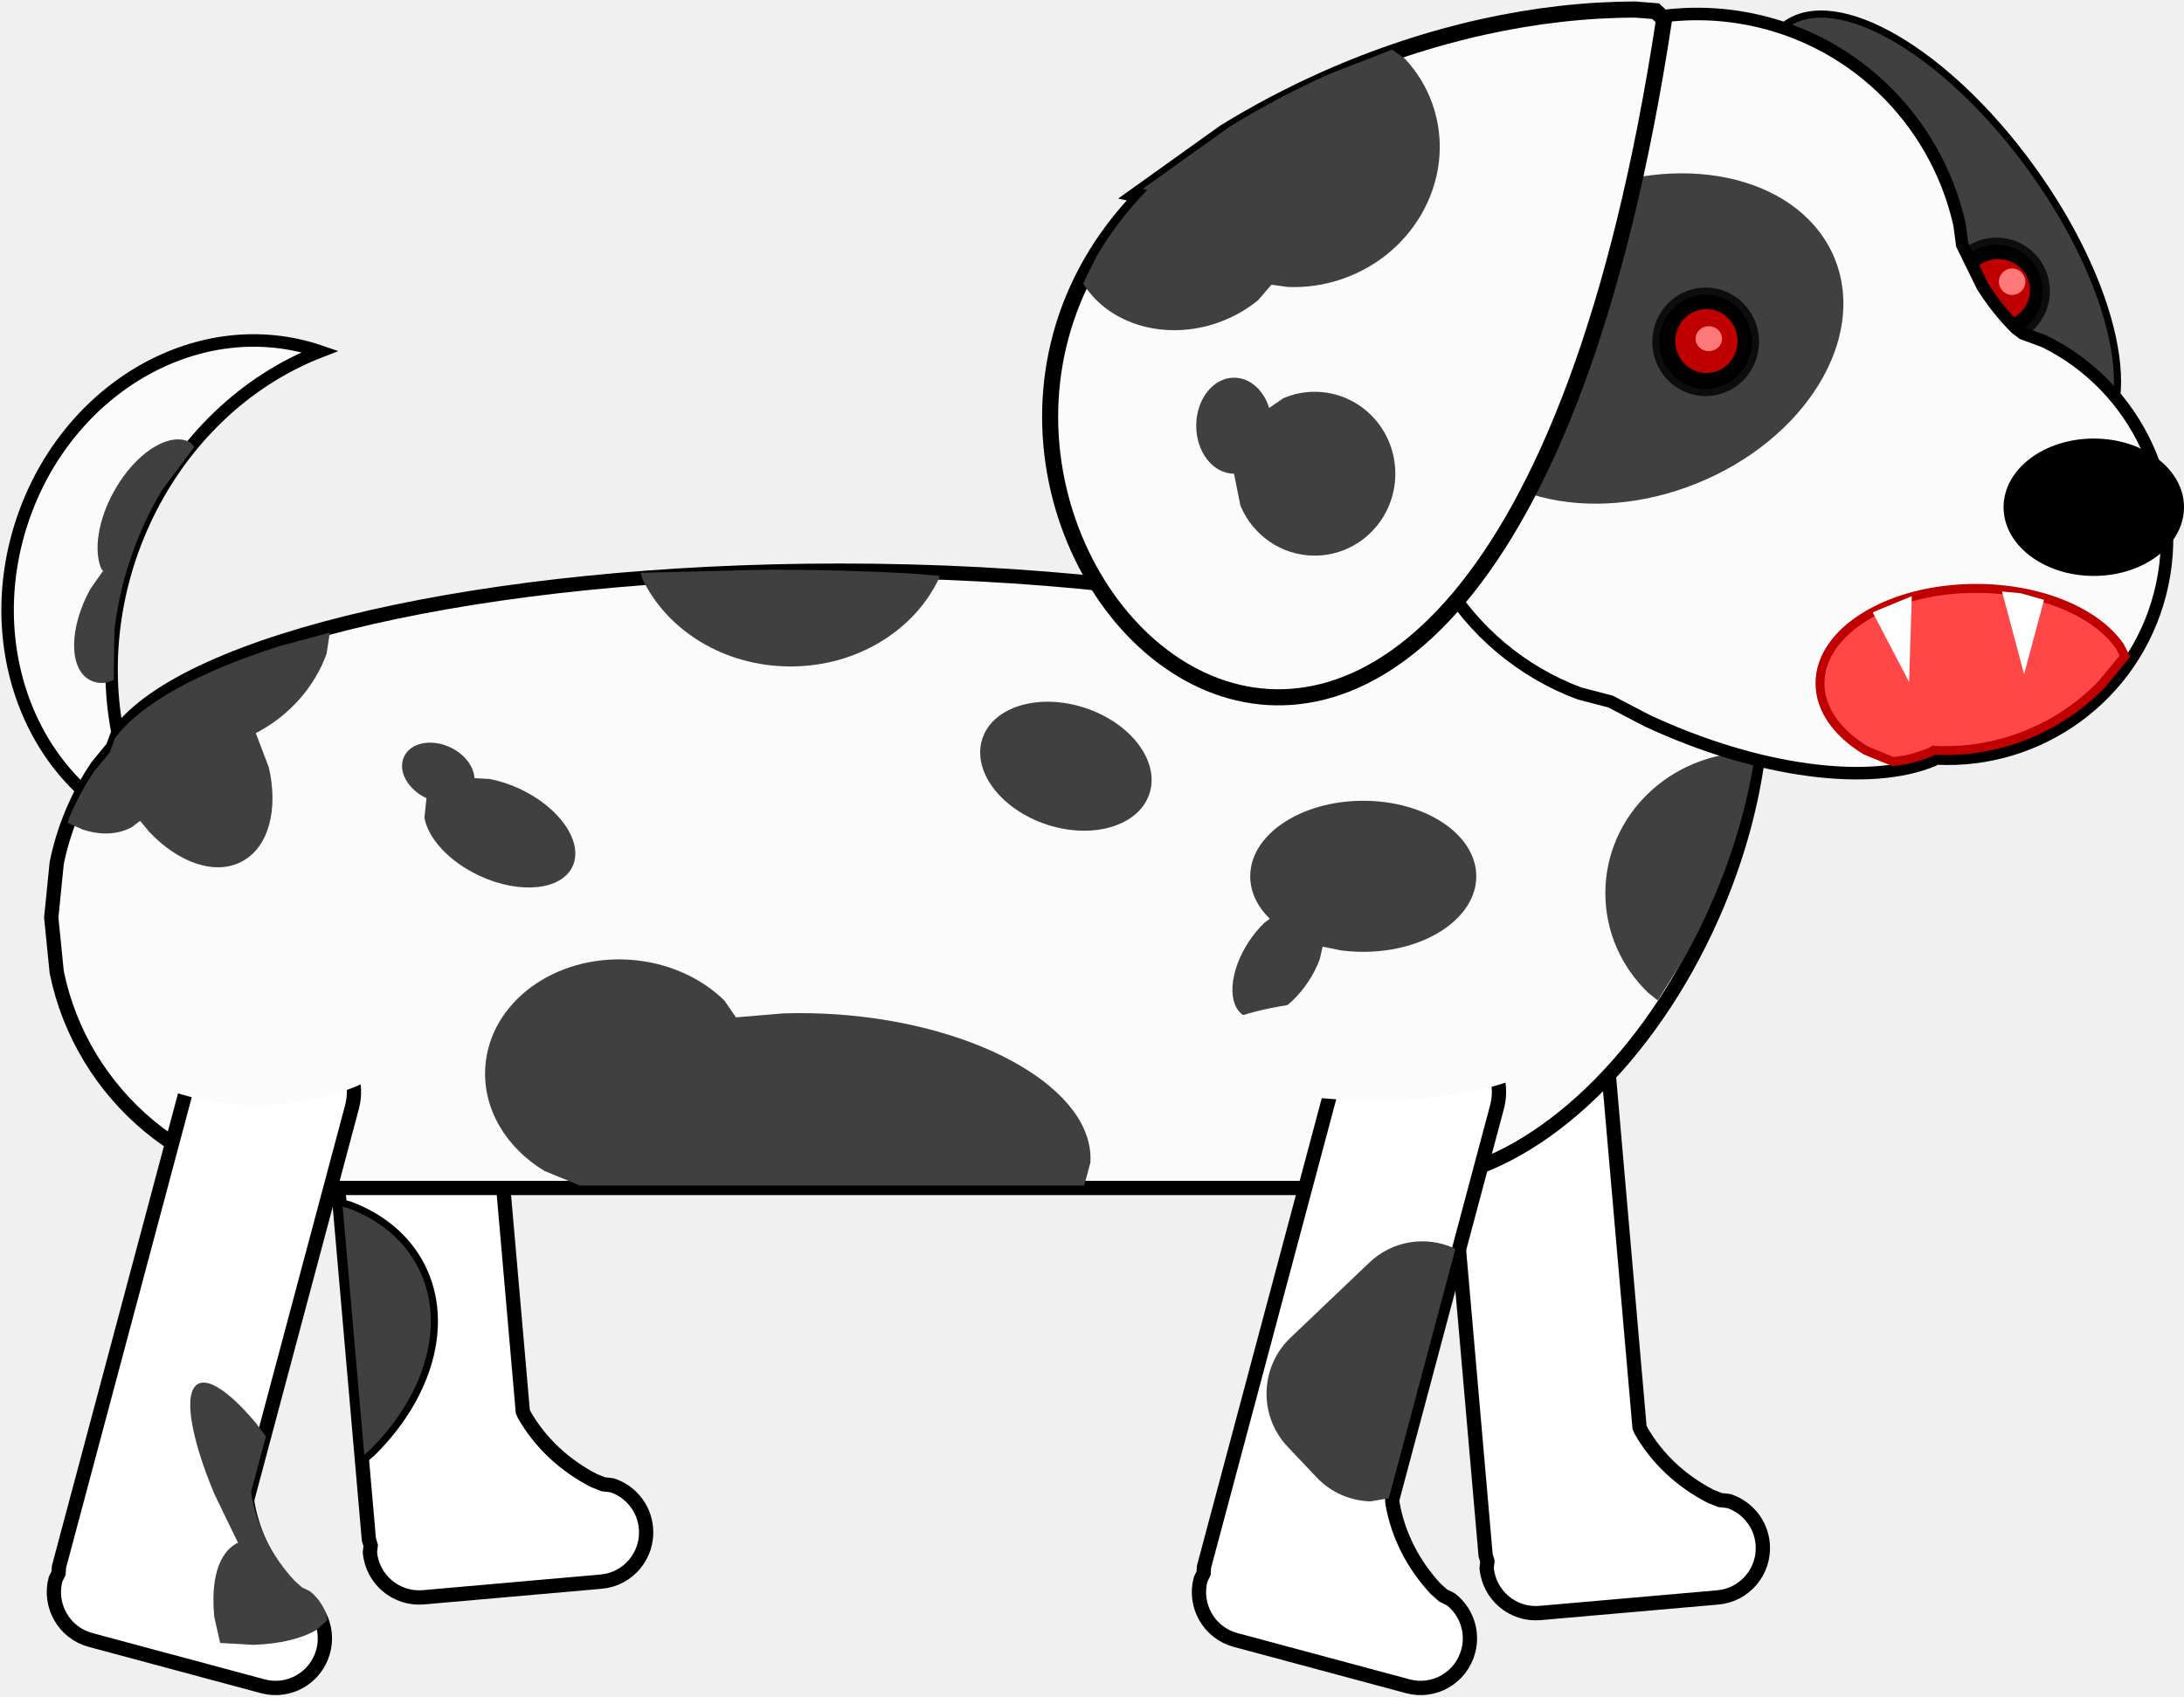
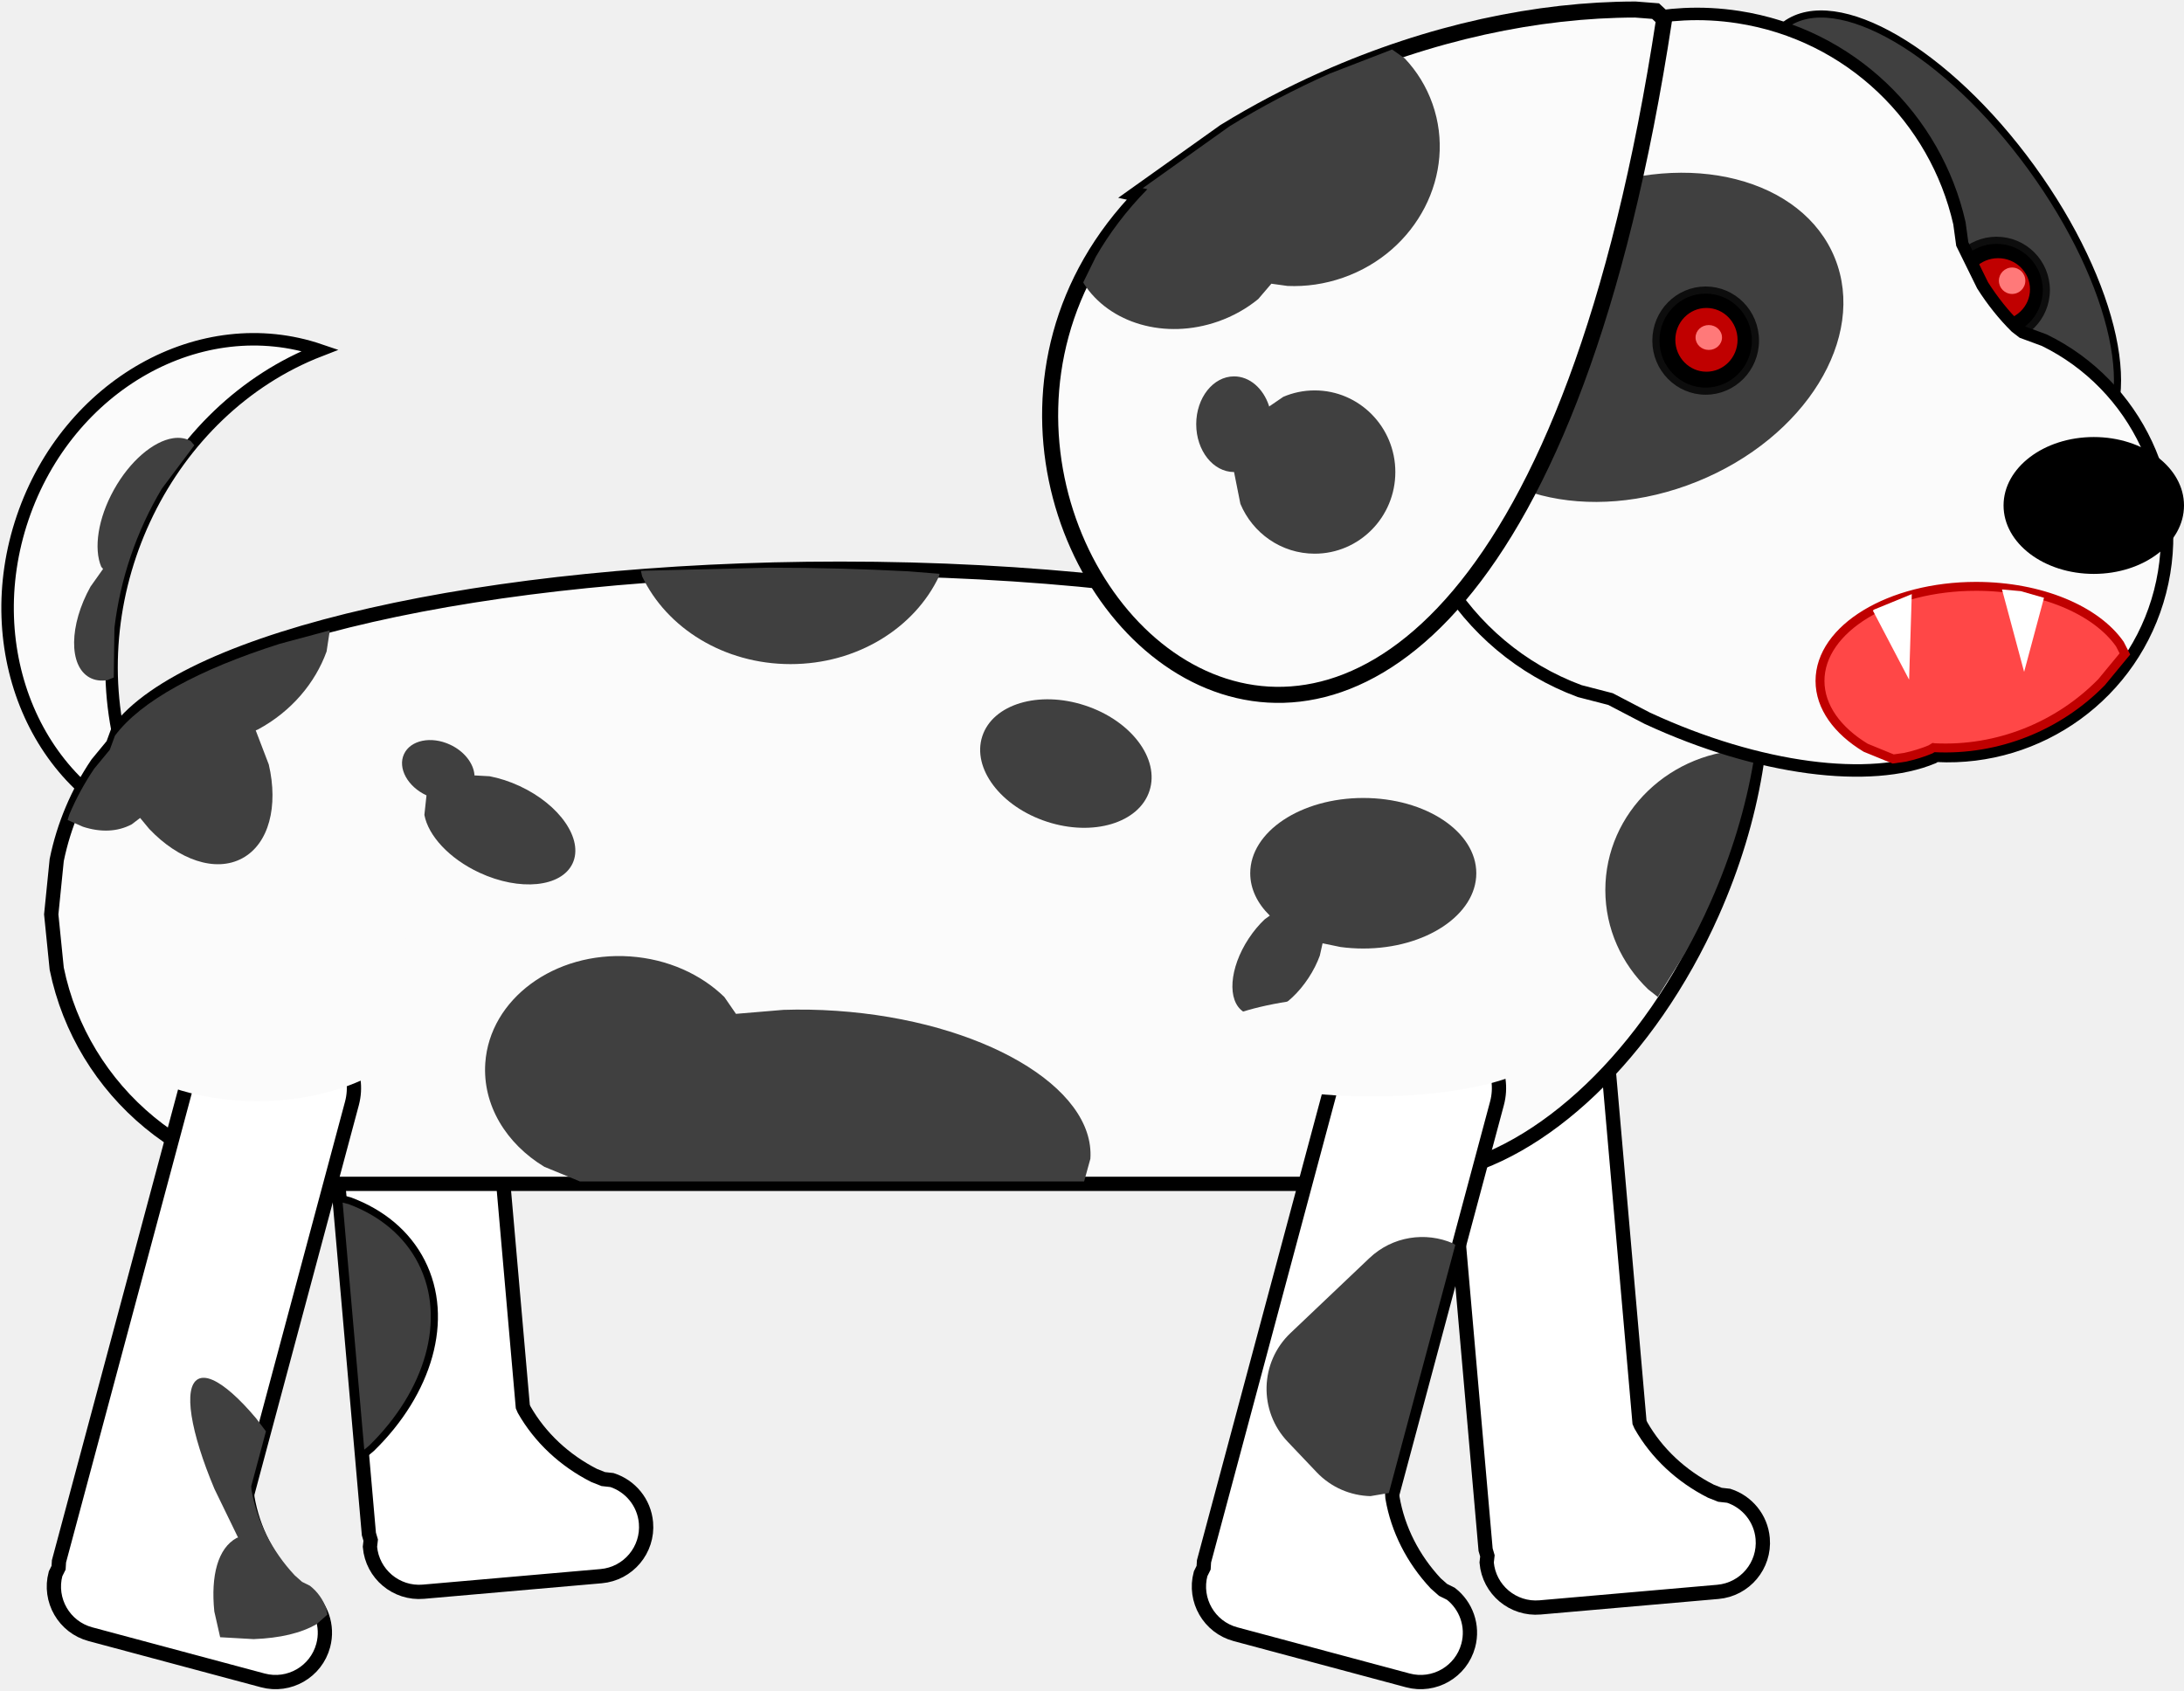
- <svg xmlns="http://www.w3.org/2000/svg" width="140px" height="px" viewBox="0 0 139 108" version="1.1">
-   <g id="surface1">
-     <path style="fill-rule:evenodd;fill:rgb(98.431%,98.431%,98.431%);fill-opacity:1;stroke-width:8.021;stroke-linecap:butt;stroke-linejoin:miter;stroke:rgb(0%,0%,0%);stroke-opacity:1;stroke-miterlimit:8;" d="M 1643.455 1130.733 C 1566.95 1104.706 1528.52 1014.319 1557.599 928.847 C 1586.678 843.374 1672.258 795.173 1748.763 821.2 C 1650.439 859.297 1593.701 975.239 1621.991 1080.251 C 1626.844 1098.258 1634.064 1115.242 1643.455 1130.733 Z M 1643.455 1130.733 " transform="matrix(0.0990028,0,0,0.099356,-152.7614,-59.21619)" />
-     <path style=" stroke:none;fill-rule:evenodd;fill:rgb(25.098%,25.098%,25.098%);fill-opacity:1;" d="M 11 27.996 C 11.414 27.934 11.801 27.984 12.133 28.172 L 12.367 28.445 L 10.297 31.223 C 9.504 32.562 8.84 33.996 8.324 35.508 C 7.812 37.023 7.465 38.566 7.281 40.113 L 7.238 43.281 L 6.824 43.449 C 6.414 43.516 6.027 43.465 5.695 43.277 C 4.363 42.535 4.395 39.938 5.762 37.477 L 6.559 36.344 L 6.445 36.207 C 5.957 35.051 6.227 33.125 7.254 31.281 C 8.277 29.434 9.762 28.191 11 27.996 Z M 11 27.996 " />
-     <path style="fill-rule:evenodd;fill:rgb(100%,100%,100%);fill-opacity:1;stroke-width:9.167;stroke-linecap:butt;stroke-linejoin:miter;stroke:rgb(0%,0%,0%);stroke-opacity:1;stroke-miterlimit:8;" d="M 1785.812 1209.089 L 1815.049 1206.533 C 1836.039 1204.685 1854.584 1220.215 1856.398 1241.249 L 1879.086 1500.379 L 1879.954 1502.423 C 1890.212 1520.351 1905.955 1535.016 1924.973 1544.687 L 1930.812 1547.007 L 1936.415 1547.636 C 1948.173 1551.45 1957.129 1561.986 1958.274 1575.078 C 1959.812 1592.495 1946.871 1607.907 1929.431 1609.401 L 1815.167 1619.427 C 1797.728 1620.921 1782.34 1608.025 1780.801 1590.569 L 1781.314 1586.283 L 1780.13 1582.313 L 1751.091 1250.449 C 1749.276 1229.454 1764.821 1210.937 1785.812 1209.089 Z M 1785.812 1209.089 " transform="matrix(0.0990028,0,0,0.099356,-152.7614,-59.21619)" />
-     <path style="fill-rule:evenodd;fill:rgb(25.098%,25.098%,25.098%);fill-opacity:1;stroke-width:4.583;stroke-linecap:butt;stroke-linejoin:miter;stroke:rgb(0%,0%,0%);stroke-opacity:1;stroke-miterlimit:8;" d="M 1760.718 1366.194 L 1767.899 1368.081 C 1788.219 1375.669 1804.593 1388.919 1813.983 1407.358 C 1832.804 1444.275 1818.402 1491.533 1781.827 1527.192 L 1775.277 1532.696 Z M 1760.718 1366.194 " transform="matrix(0.0990028,0,0,0.099356,-152.7614,-59.21619)" />
-     <path style="fill-rule:evenodd;fill:rgb(100%,100%,100%);fill-opacity:1;stroke-width:9.167;stroke-linecap:butt;stroke-linejoin:miter;stroke:rgb(0%,0%,0%);stroke-opacity:1;stroke-miterlimit:8;" d="M 2503.713 1219.193 L 2532.949 1216.637 C 2553.94 1214.79 2572.445 1230.319 2574.299 1251.353 L 2596.986 1510.483 L 2597.854 1512.527 C 2608.074 1530.455 2623.816 1545.12 2642.874 1554.792 L 2648.713 1557.111 L 2654.316 1557.74 C 2666.074 1561.554 2674.991 1572.051 2676.174 1585.143 C 2677.674 1602.599 2664.772 1617.972 2647.332 1619.505 L 2533.068 1629.491 C 2515.628 1631.025 2500.24 1618.129 2498.702 1600.673 L 2499.175 1596.388 L 2498.031 1592.417 L 2468.991 1260.553 C 2467.137 1239.558 2482.683 1221.001 2503.713 1219.193 Z M 2503.713 1219.193 " transform="matrix(0.0990028,0,0,0.099356,-152.7614,-59.21619)" />
-     <path style="fill-rule:evenodd;fill:rgb(98.431%,98.431%,98.431%);fill-opacity:1;stroke-width:9.167;stroke-linecap:butt;stroke-linejoin:miter;stroke:rgb(0%,0%,0%);stroke-opacity:1;stroke-miterlimit:8;" d="M 2578.363 894.288 C 2588.464 895.232 2598.21 897.748 2607.482 901.876 C 2681.856 934.941 2698.033 1060.829 2643.663 1183.022 C 2602.905 1274.667 2534.015 1338.241 2470.767 1350.311 L 2466.229 1350.586 L 2456.326 1353.653 C 2445.042 1355.972 2433.363 1357.152 2421.407 1357.152 L 1749.197 1357.152 C 1665.471 1357.152 1595.595 1297.785 1579.457 1218.839 L 1575.946 1183.887 L 1579.457 1148.975 C 1584.074 1126.408 1593.07 1105.453 1605.538 1087.014 L 1615.559 1074.865 L 1618.874 1065.783 C 1663.064 1006.338 1854.15 961.636 2083.152 961.636 C 2205.82 961.636 2317.638 974.492 2401.798 995.526 L 2411.701 998.671 L 2423.341 981.844 C 2469.82 923.224 2528.017 889.531 2578.363 894.288 Z M 2578.363 894.288 " transform="matrix(0.0990028,0,0,0.099356,-152.7614,-59.21619)" />
-     <path style=" stroke:none;fill-rule:evenodd;fill:rgb(25.098%,25.098%,25.098%);fill-opacity:1;" d="M 111.469 47.891 L 111.676 47.91 L 111.605 48.629 C 111.113 51.559 110.203 54.617 108.859 57.648 C 108.355 58.789 107.809 59.883 107.223 60.93 L 105.508 63.688 L 104.895 63.199 C 103.211 61.574 102.172 59.332 102.172 56.859 C 102.172 51.906 106.332 47.891 111.469 47.891 Z M 111.469 47.891 " />
-     <path style=" stroke:none;fill-rule:evenodd;fill:rgb(25.098%,25.098%,25.098%);fill-opacity:1;" d="M 86.766 50.977 C 90.738 50.977 93.957 53.129 93.957 55.785 C 93.957 58.441 90.738 60.594 86.766 60.594 C 86.27 60.594 85.781 60.559 85.316 60.496 L 84.176 60.262 L 84 61.047 C 83.828 61.52 83.59 62.004 83.277 62.473 C 82.043 64.359 80.191 65.328 79.137 64.633 C 78.086 63.941 78.234 61.848 79.469 59.961 C 79.777 59.492 80.125 59.074 80.488 58.73 L 80.82 58.488 L 80.801 58.473 C 80.023 57.707 79.57 56.781 79.57 55.785 C 79.57 53.129 82.793 50.977 86.766 50.977 Z M 86.766 50.977 " />
-     <path style=" stroke:none;fill-rule:evenodd;fill:rgb(25.098%,25.098%,25.098%);fill-opacity:1;" d="M 62.52 47.031 C 63.188 44.98 66.109 44.098 69.047 45.062 C 71.988 46.027 73.828 48.473 73.156 50.523 C 72.488 52.574 69.566 53.457 66.625 52.492 C 63.691 51.527 61.852 49.082 62.52 47.031 Z M 62.52 47.031 " />
-     <path style=" stroke:none;fill-rule:evenodd;fill:rgb(25.098%,25.098%,25.098%);fill-opacity:1;" d="M 20.992 40.27 L 20.785 41.617 C 20.062 43.625 18.551 45.445 16.422 46.598 L 16.277 46.66 L 17.105 48.84 C 17.723 51.488 17.125 53.906 15.418 54.832 C 13.707 55.758 11.367 54.93 9.5 52.957 L 8.918 52.254 L 8.391 52.656 C 7.473 53.152 6.387 53.176 5.277 52.812 L 4.301 52.383 L 4.414 52.031 C 4.848 51 5.375 50.023 5.992 49.105 L 6.988 47.898 L 7.316 46.996 C 8.957 44.781 12.645 42.773 17.805 41.129 Z M 20.992 40.27 " />
-     <path style=" stroke:none;fill-rule:evenodd;fill:rgb(25.098%,25.098%,25.098%);fill-opacity:1;" d="M 40.098 61.098 C 42.5 61.266 44.621 62.242 46.102 63.691 L 46.84 64.766 L 49.859 64.512 C 50.953 64.477 52.086 64.496 53.238 64.574 C 62.477 65.211 69.707 69.445 69.395 74.027 L 69 75.473 L 36.914 75.473 L 34.645 74.539 C 32.219 73.066 30.703 70.598 30.887 67.91 C 31.168 63.82 35.289 60.77 40.098 61.098 Z M 40.098 61.098 " />
-     <path style=" stroke:none;fill-rule:evenodd;fill:rgb(25.098%,25.098%,25.098%);fill-opacity:1;" d="M 28.645 47.57 C 29.551 47.992 30.137 48.762 30.195 49.5 L 30.191 49.535 L 31.164 49.59 C 31.785 49.707 32.434 49.918 33.074 50.215 C 35.645 51.414 37.152 53.625 36.441 55.152 C 35.734 56.68 33.078 56.945 30.512 55.75 C 28.586 54.848 27.254 53.383 27.012 52.059 L 27.145 50.812 C 25.938 50.25 25.297 49.066 25.715 48.172 C 26.129 47.277 27.441 47.008 28.645 47.57 Z M 28.645 47.57 " />
-     <path style=" stroke:none;fill-rule:evenodd;fill:rgb(25.098%,25.098%,25.098%);fill-opacity:1;" d="M 48.93 36.266 C 51.965 36.266 54.938 36.344 57.812 36.496 L 59.797 36.656 L 59.762 36.82 C 58.203 40.113 54.562 42.426 50.316 42.426 C 46.07 42.426 42.426 40.113 40.871 36.82 L 40.789 36.465 Z M 48.93 36.266 " />
-     <path style="fill-rule:evenodd;fill:rgb(100%,100%,100%);fill-opacity:1;stroke-width:9.167;stroke-linecap:butt;stroke-linejoin:miter;stroke:rgb(0%,0%,0%);stroke-opacity:1;stroke-miterlimit:8;" d="M 1713.884 1251.117 L 1742.213 1258.705 C 1762.612 1264.17 1774.685 1285.086 1769.24 1305.451 L 1701.929 1556.757 L 1702.047 1558.959 C 1705.519 1579.325 1715.304 1598.471 1729.863 1614.08 L 1734.598 1618.247 L 1739.648 1620.763 C 1749.394 1628.351 1754.168 1641.325 1750.775 1653.985 C 1746.238 1670.93 1728.877 1680.956 1711.95 1676.434 L 1601.158 1646.751 C 1584.231 1642.23 1574.21 1624.813 1578.708 1607.907 L 1580.641 1604.015 L 1580.917 1599.887 L 1667.128 1278.127 C 1672.573 1257.722 1693.524 1245.652 1713.884 1251.117 Z M 1713.884 1251.117 " transform="matrix(0.0990028,0,0,0.099356,-152.7614,-59.21619)" />
-     <path style=" stroke:none;fill-rule:evenodd;fill:rgb(25.098%,25.098%,25.098%);fill-opacity:1;" d="M 13.527 88.152 C 14.27 88.473 15.234 89.336 16.293 90.598 L 16.926 91.438 L 15.988 94.941 L 16.004 95.164 C 16.348 97.188 17.316 99.09 18.758 100.641 L 19.223 101.055 L 19.727 101.301 C 20.207 101.68 20.566 102.191 20.766 102.766 L 20.836 103.145 L 20.164 103.746 C 19.176 104.328 17.82 104.648 16.145 104.711 L 14.012 104.59 L 13.641 102.945 C 13.41 100.652 13.867 98.906 15.062 98.246 L 15.152 98.223 L 13.648 95.117 C 12.129 91.492 11.641 88.633 12.602 88.102 C 12.84 87.973 13.156 87.992 13.527 88.152 Z M 13.527 88.152 " />
-     <path style="fill-rule:evenodd;fill:rgb(100%,100%,100%);fill-opacity:1;stroke-width:9.167;stroke-linecap:butt;stroke-linejoin:miter;stroke:rgb(0%,0%,0%);stroke-opacity:1;stroke-miterlimit:8;" d="M 2450.013 1251.117 L 2478.342 1258.705 C 2498.702 1264.17 2510.775 1285.086 2505.33 1305.451 L 2438.018 1556.757 L 2438.137 1558.959 C 2441.609 1579.325 2451.394 1598.471 2465.993 1614.08 L 2470.688 1618.247 L 2475.738 1620.763 C 2485.484 1628.351 2490.298 1641.325 2486.865 1653.985 C 2482.327 1670.93 2464.967 1680.956 2448.04 1676.434 L 2337.248 1646.751 C 2320.321 1642.23 2310.3 1624.813 2314.837 1607.907 L 2316.731 1604.015 L 2317.007 1599.887 L 2403.218 1278.127 C 2408.703 1257.722 2429.614 1245.652 2450.013 1251.117 Z M 2450.013 1251.117 " transform="matrix(0.0990028,0,0,0.099356,-152.7614,-59.21619)" />
-     <path style=" stroke:none;fill-rule:evenodd;fill:rgb(25.098%,25.098%,25.098%);fill-opacity:1;" d="M 92.48 79.43 L 92.621 79.531 L 88.391 95.379 L 87.219 95.578 C 85.969 95.543 84.73 95.031 83.797 94.051 L 81.953 92.102 C 80.094 90.137 80.172 87.027 82.133 85.16 L 87.152 80.375 C 88.621 78.973 90.73 78.668 92.48 79.43 Z M 92.48 79.43 " />
-     <path style=" stroke:none;fill-rule:evenodd;fill:rgb(98.431%,98.431%,98.431%);fill-opacity:1;" d="M 5.246 63.539 C 5.246 59.781 10.234 56.73 16.387 56.73 C 22.535 56.73 27.523 59.781 27.523 63.539 C 27.523 67.297 22.535 70.344 16.387 70.344 C 10.234 70.344 5.246 67.297 5.246 63.539 Z M 5.246 63.539 " />
-     <path style=" stroke:none;fill-rule:evenodd;fill:rgb(98.431%,98.431%,98.431%);fill-opacity:1;" d="M 76.133 66.816 C 76.133 65.035 81.141 63.586 87.32 63.586 C 93.5 63.586 98.508 65.035 98.508 66.816 C 98.508 68.602 93.5 70.047 87.32 70.047 C 81.141 70.047 76.133 68.602 76.133 66.816 Z M 76.133 66.816 " />
-     <path style="fill-rule:evenodd;fill:rgb(25.098%,25.098%,25.098%);fill-opacity:1;stroke-width:4.583;stroke-linecap:butt;stroke-linejoin:miter;stroke:rgb(0%,0%,0%);stroke-opacity:1;stroke-miterlimit:8;" d="M 2729.361 790.691 C 2675.03 715.874 2657.749 635.827 2690.773 611.844 C 2723.798 587.862 2794.582 629.025 2848.913 703.843 C 2903.243 778.621 2920.525 858.707 2887.5 882.69 C 2854.476 906.673 2783.692 865.47 2729.361 790.691 Z M 2729.361 790.691 " transform="matrix(0.0990028,0,0,0.099356,-152.7614,-59.21619)" />
-     <path style="fill-rule:evenodd;fill:rgb(0%,0%,0%);fill-opacity:1;stroke-width:4.583;stroke-linecap:butt;stroke-linejoin:miter;stroke:rgb(5.098%,5.098%,5.098%);stroke-opacity:1;stroke-miterlimit:8;" d="M 2794.503 782.514 C 2794.503 764.822 2808.825 750.511 2826.502 750.511 C 2844.178 750.511 2858.5 764.822 2858.5 782.514 C 2858.5 800.166 2844.178 814.517 2826.502 814.517 C 2808.825 814.517 2794.503 800.166 2794.503 782.514 Z M 2794.503 782.514 " transform="matrix(0.0990028,0,0,0.099356,-152.7614,-59.21619)" />
-     <path style=" stroke:none;fill-rule:evenodd;fill:rgb(75.294%,0%,0%);fill-opacity:1;" d="M 125.141 18.48 C 125.141 17.383 126.047 16.492 127.168 16.492 C 128.289 16.492 129.199 17.383 129.199 18.48 C 129.199 19.578 128.289 20.469 127.168 20.469 C 126.047 20.469 125.141 19.578 125.141 18.48 Z M 125.141 18.48 " />
-     <path style=" stroke:none;fill-rule:evenodd;fill:rgb(100%,47.451%,47.451%);fill-opacity:1;" d="M 127.219 17.934 C 127.219 17.469 127.598 17.09 128.059 17.09 C 128.523 17.09 128.902 17.469 128.902 17.934 C 128.902 18.398 128.523 18.777 128.059 18.777 C 127.598 18.777 127.219 18.398 127.219 17.934 Z M 127.219 17.934 " />
-     <path style="fill-rule:evenodd;fill:rgb(98.431%,98.431%,98.431%);fill-opacity:1;stroke-width:8.021;stroke-linecap:butt;stroke-linejoin:miter;stroke:rgb(0%,0%,0%);stroke-opacity:1;stroke-miterlimit:8;" d="M 2625.513 605.161 C 2636.995 604.61 2648.674 605.161 2660.432 606.969 C 2732.636 618.095 2787.401 672.39 2802.631 739.542 L 2804.446 752.909 L 2817.506 779.447 C 2823.976 789.669 2831.276 798.672 2838.891 806.221 L 2843.31 809.602 L 2857.198 814.713 C 2916.067 843.492 2948.618 910.525 2931.612 976.458 C 2914.607 1042.351 2853.687 1085.284 2788.229 1081.981 L 2787.677 1081.903 L 2785.744 1083.082 C 2745.775 1099.752 2674.241 1091.338 2601.879 1057.763 L 2578.324 1045.496 L 2558.477 1040.346 C 2483.195 1012.471 2435.257 934.626 2447.961 852.181 L 2463.507 751.376 C 2476.212 668.891 2545.299 609.092 2625.513 605.161 Z M 2625.513 605.161 " transform="matrix(0.0990028,0,0,0.099356,-152.7614,-59.21619)" />
-     <path style=" stroke:none;fill-rule:evenodd;fill:rgb(25.098%,25.098%,25.098%);fill-opacity:1;" d="M 91.82 26.609 C 89.77 21.52 93.699 15.129 100.59 12.332 C 107.484 9.539 114.73 11.402 116.781 16.492 C 118.828 21.582 114.902 27.973 108.008 30.766 C 101.117 33.559 93.867 31.699 91.82 26.609 Z M 91.82 26.609 " />
-     <path style="fill-rule:evenodd;fill:rgb(98.431%,98.431%,98.431%);fill-opacity:1;stroke-width:10.312;stroke-linecap:butt;stroke-linejoin:miter;stroke:rgb(0%,0%,0%);stroke-opacity:1;stroke-miterlimit:8;" d="M 35.424 466.019 L 28.83 462.452 L 23.707 450.439 C 3.762 391.083 -4.511 320.929 2.411 246.865 C 4.759 222.177 8.641 198.222 13.956 175.199 L 33.884 109.454 L 35.45 112.133 C 175.568 -163.152 722.022 112.138 35.424 466.019 Z M 35.424 466.019 " transform="matrix(0.0315931,0.0941614,0.0938267,-0.0317058,61.06991,12.65865)" />
-     <path style=" stroke:none;fill-rule:evenodd;fill:rgb(25.098%,25.098%,25.098%);fill-opacity:1;" d="M 88.602 3.16 L 89.406 3.73 C 90.176 4.547 90.785 5.527 91.176 6.648 C 92.734 11.117 90.188 16.082 85.484 17.738 C 84.309 18.152 83.109 18.32 81.945 18.266 L 80.918 18.125 L 80.078 19.105 C 79.348 19.703 78.488 20.199 77.523 20.539 C 74.141 21.727 70.598 20.645 68.984 18.121 L 68.945 18.035 L 69.742 16.406 C 70.602 14.906 71.688 13.457 73.023 12.086 L 72.723 12.023 L 78.266 8.062 C 80.254 6.832 82.379 5.707 84.621 4.703 Z M 88.602 3.16 " />
-     <path style=" stroke:none;fill-rule:evenodd;fill:rgb(25.098%,25.098%,25.098%);fill-opacity:1;" d="M 78.539 24.043 C 79.539 24.043 80.395 24.812 80.758 25.91 L 80.77 25.973 L 81.676 25.352 C 82.289 25.086 82.965 24.941 83.672 24.941 C 86.508 24.941 88.805 27.273 88.805 30.156 C 88.805 33.035 86.508 35.371 83.672 35.371 C 81.547 35.371 79.723 34.059 78.945 32.184 L 78.539 30.156 C 77.211 30.156 76.133 28.789 76.133 27.102 C 76.133 25.414 77.211 24.043 78.539 24.043 Z M 78.539 24.043 " />
-     <path style=" stroke:none;fill-rule:evenodd;fill:rgb(0%,0%,0%);fill-opacity:1;" d="M 127.516 32.289 C 127.516 29.875 130.086 27.918 133.258 27.918 C 136.43 27.918 139 29.875 139 32.289 C 139 34.703 136.43 36.664 133.258 36.664 C 130.086 36.664 127.516 34.703 127.516 32.289 Z M 127.516 32.289 " />
-     <path style="fill-rule:evenodd;fill:rgb(0%,0%,0%);fill-opacity:1;stroke-width:4.583;stroke-linecap:butt;stroke-linejoin:miter;stroke:rgb(5.098%,5.098%,5.098%);stroke-opacity:1;stroke-miterlimit:8;" d="M 2607.482 814.988 C 2607.482 797.06 2621.844 782.514 2639.48 782.514 C 2657.157 782.514 2671.519 797.06 2671.519 814.988 C 2671.519 832.956 2657.157 847.502 2639.48 847.502 C 2621.844 847.502 2607.482 832.956 2607.482 814.988 Z M 2607.482 814.988 " transform="matrix(0.0990028,0,0,0.099356,-152.7614,-59.21619)" />
-     <path style=" stroke:none;fill-rule:evenodd;fill:rgb(75.294%,0%,0%);fill-opacity:1;" d="M 106.625 21.711 C 106.625 20.586 107.512 19.672 108.605 19.672 C 109.699 19.672 110.586 20.586 110.586 21.711 C 110.586 22.836 109.699 23.746 108.605 23.746 C 107.512 23.746 106.625 22.836 106.625 21.711 Z M 106.625 21.711 " />
-     <path style=" stroke:none;fill-rule:evenodd;fill:rgb(100%,47.451%,47.451%);fill-opacity:1;" d="M 107.914 21.559 C 107.914 21.121 108.289 20.766 108.754 20.766 C 109.219 20.766 109.598 21.121 109.598 21.559 C 109.598 22 109.219 22.355 108.754 22.355 C 108.289 22.355 107.914 22 107.914 21.559 Z M 107.914 21.559 " />
-     <path style="fill-rule:evenodd;fill:rgb(100%,27.843%,27.843%);fill-opacity:1;stroke-width:5.729;stroke-linecap:butt;stroke-linejoin:miter;stroke:rgb(75.294%,0%,0%);stroke-opacity:1;stroke-miterlimit:8;" d="M 2813.323 972.998 C 2854.87 972.998 2890.539 988.292 2905.769 1010.112 L 2909.004 1016.442 L 2893.971 1034.645 C 2866.313 1062.913 2827.291 1078.836 2786.493 1076.752 L 2785.941 1076.674 L 2784.008 1077.853 C 2779.036 1079.937 2773.552 1081.627 2767.633 1082.925 L 2760.058 1083.986 L 2742.382 1076.791 C 2724.232 1065.783 2712.987 1050.568 2712.987 1033.819 C 2712.987 1000.205 2757.927 972.998 2813.323 972.998 Z M 2813.323 972.998 " transform="matrix(0.0990028,0,0,0.099356,-152.7614,-59.21619)" />
-     <path style=" stroke:none;fill-rule:evenodd;fill:rgb(100%,100%,100%);fill-opacity:1;" d="M 121.676 37.953 L 121.504 43.418 L 119.199 39.004 L 119.27 38.945 Z M 121.676 37.953 " />
-     <path style=" stroke:none;fill-rule:evenodd;fill:rgb(100%,100%,100%);fill-opacity:1;" d="M 127.418 37.656 L 128.613 37.766 L 130.09 38.188 L 128.824 42.922 Z M 127.418 37.656 " />
+ <svg xmlns="http://www.w3.org/2000/svg" width="1404" height="1087" overflow="hidden">
+   <defs>
+     <clipPath id="clip0">
+       <rect x="1543" y="596" width="1404" height="1087" />
+     </clipPath>
+   </defs>
+   <g clip-path="url(#clip0)" transform="translate(-1543 -596)">
+     <path d="M1643.45 1130.72C1566.95 1104.69 1528.5 1014.3 1557.59 928.831 1586.67 843.364 1672.26 795.182 1748.76 821.213 1650.45 859.282 1593.69 975.255 1621.98 1080.25 1626.84 1098.26 1634.06 1115.25 1643.45 1130.72Z" stroke="#000000" stroke-width="8.021" stroke-miterlimit="8" fill="#FBFBFB" fill-rule="evenodd" />
+     <path d="M1654.12 877.78C1658.3 877.131 1662.19 877.657 1665.55 879.526L1667.92 882.306 1647 910.26C1638.98 923.718 1632.27 938.171 1627.09 953.393 1621.91 968.615 1618.41 984.16 1616.56 999.718L1616.13 1031.62 1611.94 1033.32C1607.77 1033.97 1603.87 1033.45 1600.51 1031.58 1587.09 1024.1 1587.39 997.957 1601.19 973.187L1609.26 961.806 1608.09 960.434C1603.16 948.766 1605.91 929.416 1616.26 910.838 1626.61 892.26 1641.61 879.73 1654.12 877.78Z" fill="#404040" fill-rule="evenodd" />
+     <path d="M1785.82 1209.09 1815.04 1206.53C1836.05 1204.69 1854.58 1220.23 1856.41 1241.24L1879.09 1500.38 1879.97 1502.41C1890.2 1520.37 1905.94 1535.03 1924.98 1544.69L1930.82 1547 1936.43 1547.63C1948.19 1551.44 1957.13 1561.97 1958.27 1575.06 1959.8 1592.51 1946.89 1607.89 1929.44 1609.42L1815.18 1619.42C1797.73 1620.94 1782.35 1608.03 1780.82 1590.58L1781.31 1586.27 1780.14 1582.31 1751.11 1250.45C1749.27 1229.44 1764.81 1210.92 1785.82 1209.09Z" stroke="#000000" stroke-width="9.167" stroke-miterlimit="8" fill="#FFFFFF" fill-rule="evenodd" />
+     <path d="M1760.7 1366.18 1767.9 1368.07C1788.21 1375.65 1804.58 1388.91 1813.98 1407.37 1832.79 1444.29 1818.42 1491.52 1781.83 1527.2L1775.27 1532.68Z" stroke="#000000" stroke-width="4.583" stroke-miterlimit="8" fill="#404040" fill-rule="evenodd" />
+     <path d="M2503.71 1219.18 2532.93 1216.63C2553.94 1214.79 2572.46 1230.33 2574.3 1251.34L2596.97 1510.48 2597.86 1512.51C2608.08 1530.47 2623.82 1545.13 2642.86 1554.79L2648.7 1557.1 2654.31 1557.73C2666.07 1561.54 2675.01 1572.07 2676.16 1585.16 2677.68 1602.61 2664.77 1617.99 2647.32 1619.52L2533.07 1629.51C2515.62 1631.04 2500.23 1618.13 2498.71 1600.68L2499.19 1596.37 2498.03 1592.41 2468.99 1260.55C2467.15 1239.54 2482.7 1221.02 2503.71 1219.18Z" stroke="#000000" stroke-width="9.167" stroke-miterlimit="8" fill="#FFFFFF" fill-rule="evenodd" />
+     <path d="M2578.37 894.29C2588.45 895.24 2598.21 897.729 2607.5 901.863 2681.84 934.937 2698.04 1060.82 2643.67 1183.02 2602.89 1274.68 2534.01 1338.24 2470.75 1350.33L2466.22 1350.58 2456.31 1353.65C2445.03 1355.96 2433.35 1357.17 2421.39 1357.17L1749.21 1357.17C1665.48 1357.17 1595.61 1297.78 1579.46 1218.82L1575.94 1183.9 1579.46 1148.97C1584.07 1126.42 1593.07 1105.45 1605.53 1087.02L1615.57 1074.85 1618.89 1065.78C1663.08 1006.35 1854.15 961.645 2083.15 961.645 2205.83 961.645 2317.62 974.474 2401.78 995.525L2411.69 998.675 2423.35 981.829C2469.82 923.223 2528 889.536 2578.37 894.29Z" stroke="#000000" stroke-width="9.167" stroke-miterlimit="8" fill="#FBFBFB" fill-rule="evenodd" />
+     <path d="M2668.9 1078 2671 1078.2 2670.28 1085.43C2665.31 1114.93 2656.14 1145.7 2642.55 1176.24 2637.46 1187.7 2631.93 1198.71 2626.02 1209.24L2608.71 1237 2602.5 1232.08C2585.51 1215.75 2575 1193.18 2575 1168.26 2575 1118.41 2617.04 1078 2668.9 1078Z" fill="#404040" fill-rule="evenodd" />
+     <path d="M2419.38 1109.07C2459.51 1109.07 2492.05 1130.74 2492.05 1157.47 2492.05 1184.2 2459.51 1205.87 2419.38 1205.87 2414.37 1205.87 2409.47 1205.53 2404.74 1204.89L2393.23 1202.51 2391.46 1210.42C2389.73 1215.17 2387.3 1220.05 2384.18 1224.79 2371.71 1243.78 2352.98 1253.51 2342.35 1246.53 2331.72 1239.54 2333.21 1218.49 2345.69 1199.51 2348.81 1194.76 2352.31 1190.59 2355.99 1187.12L2359.33 1184.69 2359.13 1184.53C2351.3 1176.81 2346.72 1167.49 2346.72 1157.47 2346.72 1130.74 2379.25 1109.07 2419.38 1109.07Z" fill="#404040" fill-rule="evenodd" />
+     <path d="M2174.48 1069.36C2181.24 1048.72 2210.77 1039.85 2240.44 1049.56 2270.12 1059.27 2288.7 1083.88 2281.94 1104.52 2275.19 1125.16 2245.66 1134.03 2215.98 1124.32 2186.31 1114.61 2167.73 1090 2174.48 1069.36Z" fill="#404040" fill-rule="evenodd" />
+     <path d="M1755.02 1001.3 1752.95 1014.88C1745.65 1035.09 1730.38 1053.4 1708.87 1065L1707.4 1065.63 1715.79 1087.55C1722.01 1114.23 1715.99 1138.55 1698.72 1147.86 1681.45 1157.18 1657.82 1148.85 1638.95 1128.99L1633.08 1121.91 1627.76 1125.97C1618.48 1130.97 1607.51 1131.22 1596.31 1127.56L1586.46 1123.23 1587.57 1119.68C1591.95 1109.32 1597.31 1099.47 1603.54 1090.25L1613.58 1078.08 1616.9 1069.01C1633.48 1046.73 1670.7 1026.51 1722.83 1009.95Z" fill="#404040" fill-rule="evenodd" />
+     <path d="M1948 1210.95C1972.28 1212.62 1993.69 1222.47 2008.67 1237.06L2016.12 1247.87 2046.6 1245.31C2057.67 1244.95 2069.1 1245.14 2080.76 1245.94 2174.05 1252.33 2247.11 1294.94 2243.95 1341.09L2239.93 1355.63 1915.85 1355.63 1892.93 1346.21C1868.45 1331.39 1853.12 1306.55 1854.97 1279.52 1857.8 1238.32 1899.45 1207.63 1948 1210.95Z" fill="#404040" fill-rule="evenodd" />
+     <path d="M1832.34 1074.79C1841.47 1079.04 1847.39 1086.79 1848.01 1094.2L1847.95 1094.56 1857.79 1095.11C1864.06 1096.31 1870.6 1098.41 1877.08 1101.42 1903.02 1113.49 1918.26 1135.74 1911.1 1151.11 1903.95 1166.48 1877.13 1169.16 1851.19 1157.1 1831.73 1148.04 1818.3 1133.27 1815.82 1119.96L1817.17 1107.41 1817.17 1107.41C1805 1101.75 1798.53 1089.86 1802.72 1080.85 1806.91 1071.84 1820.17 1069.13 1832.34 1074.79Z" fill="#404040" fill-rule="evenodd" />
+     <path d="M2037.21 961C2067.89 961 2097.9 961.804 2126.96 963.339L2147 964.942 2146.63 966.59C2130.91 999.74 2094.11 1023 2051.22 1023 2008.33 1023 1971.53 999.74 1955.81 966.59L1955 962.999Z" fill="#404040" fill-rule="evenodd" />
+     <path d="M1713.9 1251.11 1742.23 1258.71C1762.61 1264.16 1774.69 1285.1 1769.24 1305.47L1701.91 1556.74 1702.05 1558.95C1705.52 1579.33 1715.29 1598.49 1729.88 1614.08L1734.58 1618.24 1739.63 1620.76C1749.38 1628.35 1754.18 1641.31 1750.78 1654 1746.25 1670.92 1728.86 1680.96 1711.94 1676.43L1601.15 1646.74C1584.23 1642.21 1574.19 1624.82 1578.72 1607.9L1580.66 1604 1580.91 1599.89 1667.13 1278.12C1672.59 1257.74 1693.53 1245.66 1713.9 1251.11Z" stroke="#000000" stroke-width="9.167" stroke-miterlimit="8" fill="#FFFFFF" fill-rule="evenodd" />
+     <path d="M1679.63 1483.24C1687.12 1486.45 1696.89 1495.16 1707.57 1507.85L1713.97 1516.3 1704.51 1551.58 1704.65 1553.79C1708.12 1574.16 1717.9 1593.32 1732.48 1608.91L1737.18 1613.08 1742.24 1615.59C1747.11 1619.39 1750.75 1624.53 1752.74 1630.3L1753.47 1634.14 1746.66 1640.18C1736.7 1646.03 1723.01 1649.26 1706.06 1649.9L1684.53 1648.68 1680.77 1632.11C1678.44 1609.04 1683.05 1591.46 1695.15 1584.83L1696.04 1584.59 1680.87 1553.35C1665.51 1516.86 1660.57 1488.06 1670.29 1482.74 1672.71 1481.41 1675.89 1481.64 1679.63 1483.24Z" fill="#404040" fill-rule="evenodd" />
+     <path d="M2450 1251.11 2478.33 1258.71C2498.7 1264.16 2510.79 1285.1 2505.33 1305.47L2438.01 1556.74 2438.15 1558.95C2441.61 1579.33 2451.39 1598.49 2465.98 1614.08L2470.67 1618.24 2475.73 1620.76C2485.48 1628.35 2490.28 1641.31 2486.88 1654 2482.34 1670.92 2464.95 1680.96 2448.03 1676.43L2337.25 1646.74C2320.33 1642.21 2310.29 1624.82 2314.82 1607.9L2316.75 1604 2317.01 1599.89 2403.23 1278.12C2408.69 1257.74 2429.63 1245.66 2450 1251.11Z" stroke="#000000" stroke-width="9.167" stroke-miterlimit="8" fill="#FFFFFF" fill-rule="evenodd" />
+     <path d="M2477.11 1395.46 2478.55 1396.47 2435.81 1555.97 2423.99 1557.96C2411.34 1557.63 2398.82 1552.49 2389.42 1542.59L2370.8 1522.99C2352 1503.2 2352.8 1471.91 2372.6 1453.11L2423.3 1404.95C2438.14 1390.84 2459.45 1387.77 2477.11 1395.46Z" fill="#404040" fill-rule="evenodd" />
+     <path d="M1596 1235.5C1596 1197.67 1646.37 1167 1708.5 1167 1770.63 1167 1821 1197.67 1821 1235.5 1821 1273.33 1770.63 1304 1708.5 1304 1646.37 1304 1596 1273.33 1596 1235.5Z" fill="#FBFBFB" fill-rule="evenodd" />
+     <path d="M2312 1268.5C2312 1250.55 2362.59 1236 2425 1236 2487.41 1236 2538 1250.55 2538 1268.5 2538 1286.45 2487.41 1301 2425 1301 2362.59 1301 2312 1286.45 2312 1268.5Z" fill="#FBFBFB" fill-rule="evenodd" />
+     <path d="M2729.35 790.683C2675.03 715.886 2657.75 635.809 2690.77 611.827 2723.79 587.845 2794.6 629.039 2848.92 703.836 2903.25 778.634 2920.52 858.71 2887.51 882.692 2854.49 906.675 2783.68 865.481 2729.35 790.683Z" stroke="#000000" stroke-width="4.583" stroke-miterlimit="8" fill="#404040" fill-rule="evenodd" />
+     <path d="M2794.5 782.5C2794.5 764.827 2808.83 750.5 2826.5 750.5 2844.17 750.5 2858.5 764.827 2858.5 782.5 2858.5 800.173 2844.17 814.5 2826.5 814.5 2808.83 814.5 2794.5 800.173 2794.5 782.5Z" stroke="#0D0D0D" stroke-width="4.583" stroke-miterlimit="8" fill-rule="evenodd" />
+     <path d="M2807 782C2807 770.954 2816.18 762 2827.5 762 2838.82 762 2848 770.954 2848 782 2848 793.046 2838.82 802 2827.5 802 2816.18 802 2807 793.046 2807 782Z" fill="#C00000" fill-rule="evenodd" />
+     <path d="M2828 776.5C2828 771.806 2831.81 768 2836.5 768 2841.19 768 2845 771.806 2845 776.5 2845 781.195 2841.19 785 2836.5 785 2831.81 785 2828 781.195 2828 776.5Z" fill="#FF7979" fill-rule="evenodd" />
+     <path d="M2625.52 605.155C2636.98 604.593 2648.67 605.171 2660.45 606.986 2732.62 618.101 2787.42 672.394 2802.63 739.534L2804.46 752.91 2817.52 779.457C2823.99 789.658 2831.27 798.664 2838.89 806.213L2843.3 809.611 2857.19 814.727C2916.06 843.48 2948.63 910.535 2931.62 976.447 2914.62 1042.36 2853.68 1085.29 2788.24 1081.97L2787.68 1081.89 2785.73 1083.07C2745.77 1099.77 2674.25 1091.32 2601.89 1057.77L2578.33 1045.48 2558.49 1040.35C2483.18 1012.46 2435.27 934.636 2447.98 852.164L2463.5 751.361C2476.21 668.888 2545.31 609.09 2625.52 605.155Z" stroke="#000000" stroke-width="8.021" stroke-miterlimit="8" fill="#FBFBFB" fill-rule="evenodd" />
+     <path d="M2470.44 863.815C2449.75 812.586 2489.42 748.259 2559.04 720.137 2628.66 692.016 2701.88 710.748 2722.57 761.977 2743.26 813.206 2703.6 877.532 2633.97 905.654 2564.35 933.776 2491.14 915.044 2470.44 863.815Z" fill="#404040" fill-rule="evenodd" />
+     <path d="M35.446 466.032 28.814 462.439 23.705 450.453C3.776 391.076-4.531 320.925 2.42 246.86 4.738 222.171 8.64 198.217 13.95 175.221L33.876 109.462 35.446 112.124C175.559-163.138 722.002 112.124 35.446 466.032Z" stroke="#000000" stroke-width="10.312" stroke-miterlimit="8" fill="#FBFBFB" fill-rule="evenodd" transform="matrix(0.319113 0.947717 0.947717 -0.319113 2159.85 723.407)" />
+     <path d="M0 235.948 8.032 241.814C18.303 246.553 29.628 249.243 41.548 249.389 89.227 249.972 128.378 209.635 128.994 159.293 129.148 146.708 126.879 134.689 122.644 123.73L117.954 114.327 124.616 103.164C127.986 94.248 129.909 84.424 130.036 74.088 130.478 37.914 108.762 7.463 79.489 0.124L78.53 0 65.554 12.889C54.023 25.907 43.678 40.96 34.921 58.164L33.352 55.502 13.425 121.261C8.116 144.257 4.213 168.212 1.896 192.9Z" fill="#404040" fill-rule="evenodd" transform="matrix(0.319113 0.947717 0.947717 -0.319113 2214.32 703.108)" />
+     <path d="M2336.32 838C2346.39 838 2355.04 845.745 2358.73 856.784L2358.83 857.394 2367.98 851.144C2374.18 848.488 2381 847.019 2388.16 847.019 2416.79 847.019 2440 870.52 2440 899.509 2440 928.499 2416.79 952 2388.16 952 2366.69 952 2348.26 938.781 2340.39 919.941L2336.32 899.51 2336.32 899.51C2322.89 899.51 2312 885.74 2312 868.755 2312 851.77 2322.89 838 2336.32 838Z" fill="#404040" fill-rule="evenodd" />
+     <path d="M2831 921C2831 896.699 2856.97 877 2889 877 2921.03 877 2947 896.699 2947 921 2947 945.3 2921.03 965 2889 965 2856.97 965 2831 945.3 2831 921Z" fill-rule="evenodd" />
+     <path d="M2607.5 815C2607.5 797.051 2621.83 782.5 2639.5 782.5 2657.17 782.5 2671.5 797.051 2671.5 815 2671.5 832.949 2657.17 847.5 2639.5 847.5 2621.83 847.5 2607.5 832.949 2607.5 815Z" stroke="#0D0D0D" stroke-width="4.583" stroke-miterlimit="8" fill-rule="evenodd" />
+     <path d="M2620 814.5C2620 803.178 2628.95 794 2640 794 2651.05 794 2660 803.178 2660 814.5 2660 825.822 2651.05 835 2640 835 2628.95 835 2620 825.822 2620 814.5Z" fill="#C00000" fill-rule="evenodd" />
+     <path d="M2633 813C2633 808.582 2636.81 805 2641.5 805 2646.19 805 2650 808.582 2650 813 2650 817.418 2646.19 821 2641.5 821 2636.81 821 2633 817.418 2633 813Z" fill="#FF7979" fill-rule="evenodd" />
+     <path d="M2813.32 973C2854.88 973 2890.53 988.311 2905.76 1010.13L2909 1016.46 2893.98 1034.66C2866.31 1062.91 2827.28 1078.82 2786.51 1076.76L2785.95 1076.67 2784 1077.85C2779.02 1079.93 2773.55 1081.62 2767.65 1082.91L2760.04 1084 2742.38 1076.78C2724.23 1065.78 2713 1050.58 2713 1033.8 2713 1000.22 2757.92 973 2813.32 973Z" stroke="#C00000" stroke-width="5.729" stroke-miterlimit="8" fill="#FF4747" fill-rule="evenodd" />
+     <path d="M2772 978 2770.28 1033 2747 988.583 2747.69 987.961Z" fill="#FFFFFF" fill-rule="evenodd" />
+     <path d="M2830 975 2842.07 976.086 2857 980.36 2844.22 1028Z" fill="#FFFFFF" fill-rule="evenodd" />
  </g>
</svg>
